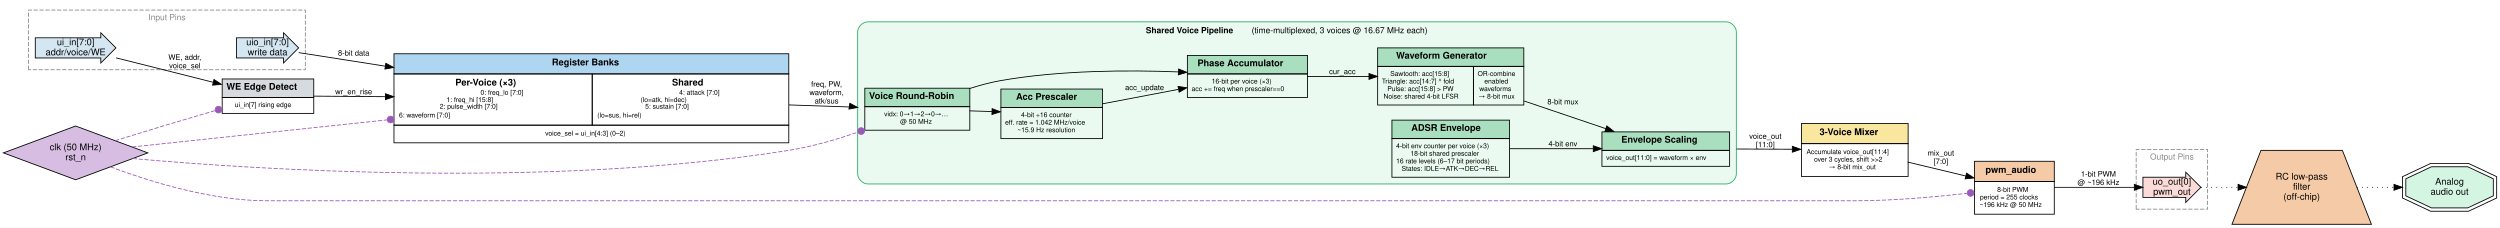
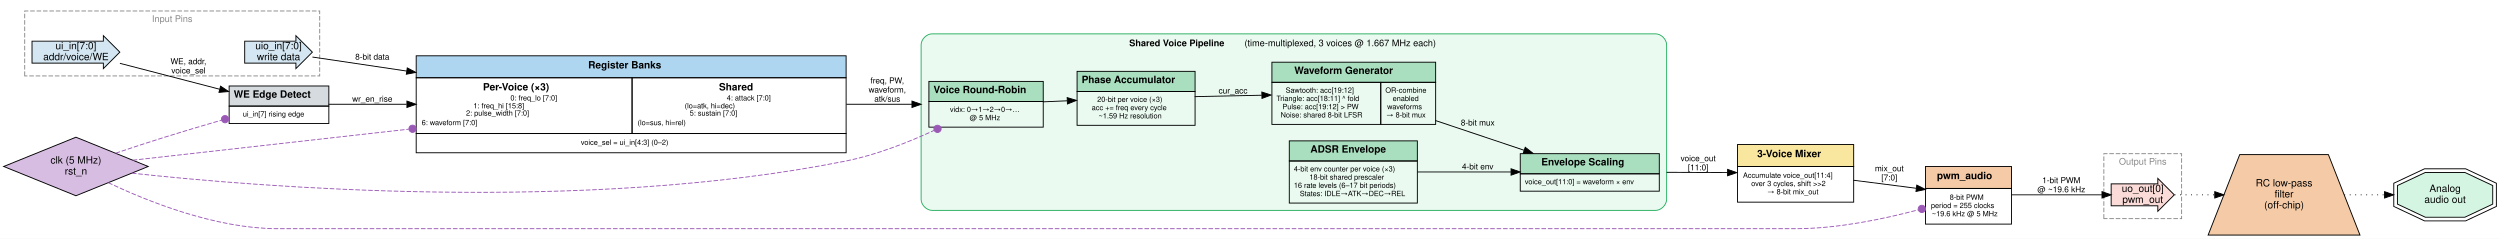
- <svg xmlns="http://www.w3.org/2000/svg" width="2976pt" height="271pt" viewBox="0.00 0.00 2976.09 271.00">
-   <g id="graph0" class="graph" transform="scale(1 1) rotate(0) translate(4 267)">
-     <polygon fill="white" stroke="transparent" points="-4,4 -4,-267 2972.09,-267 2972.09,4 -4,4" />
+ <svg xmlns="http://www.w3.org/2000/svg" width="2733pt" height="261pt" viewBox="0.00 0.00 2733.09 261.00">
+   <g id="graph0" class="graph" transform="scale(1 1) rotate(0) translate(4 257)">
+     <polygon fill="white" stroke="transparent" points="-4,4 -4,-257 2729.09,-257 2729.09,4 -4,4" />
    <g id="clust1" class="cluster">
-       <polygon fill="white" stroke="#888888" stroke-dasharray="5,2" points="30,-184 30,-255 359.5,-255 359.5,-184 30,-184" />
-       <text text-anchor="middle" x="194.75" y="-243" font-family="Helvetica,sans-Serif" font-size="10.00" fill="#888888">Input Pins</text>
+       <polygon fill="white" stroke="#888888" stroke-dasharray="5,2" points="23,-174 23,-245 345.5,-245 345.5,-174 23,-174" />
+       <text text-anchor="middle" x="184.25" y="-233" font-family="Helvetica,sans-Serif" font-size="10.00" fill="#888888">Input Pins</text>
    </g>
    <g id="clust2" class="cluster">
-       <path fill="#eafaf1" stroke="#27ae60" d="M1029,-48C1029,-48 2051,-48 2051,-48 2057,-48 2063,-54 2063,-60 2063,-60 2063,-229 2063,-229 2063,-235 2057,-241 2051,-241 2051,-241 1029,-241 1029,-241 1023,-241 1017,-235 1017,-229 1017,-229 1017,-60 1017,-60 1017,-54 1023,-48 1029,-48" />
-       <text text-anchor="start" x="1360" y="-227.5" font-family="Helvetica,sans-Serif" font-weight="bold" font-size="10.00">Shared Voice Pipeline</text>
-       <text text-anchor="start" x="1486" y="-227.5" font-family="Helvetica,sans-Serif" font-size="10.00"> (time-multiplexed, 3 voices @ 16.67 MHz each)</text>
+       <path fill="#eafaf1" stroke="#27ae60" d="M1015,-27C1015,-27 1806,-27 1806,-27 1812,-27 1818,-33 1818,-39 1818,-39 1818,-208 1818,-208 1818,-214 1812,-220 1806,-220 1806,-220 1015,-220 1015,-220 1009,-220 1003,-214 1003,-208 1003,-208 1003,-39 1003,-39 1003,-33 1009,-27 1015,-27" />
+       <text text-anchor="start" x="1230.5" y="-206.5" font-family="Helvetica,sans-Serif" font-weight="bold" font-size="10.00">Shared Voice Pipeline</text>
+       <text text-anchor="start" x="1356.5" y="-206.5" font-family="Helvetica,sans-Serif" font-size="10.00"> (time-multiplexed, 3 voices @ 1.667 MHz each)</text>
    </g>
    <g id="clust3" class="cluster">
-       <polygon fill="white" stroke="#888888" stroke-dasharray="5,2" points="2539,-18 2539,-89 2624,-89 2624,-18 2539,-18" />
-       <text text-anchor="middle" x="2581.5" y="-77" font-family="Helvetica,sans-Serif" font-size="10.00" fill="#888888">Output Pins</text>
+       <polygon fill="white" stroke="#888888" stroke-dasharray="5,2" points="2296,-18 2296,-89 2381,-89 2381,-18 2296,-18" />
+       <text text-anchor="middle" x="2338.5" y="-77" font-family="Helvetica,sans-Serif" font-size="10.00" fill="#888888">Output Pins</text>
    </g>
    <g id="node1" class="node">
-       <polygon fill="#d4e6f1" stroke="black" points="116,-222 38,-222 38,-198 116,-198 116,-192 134,-210 116,-228 116,-222" />
-       <text text-anchor="middle" x="86" y="-213.2" font-family="Helvetica,sans-Serif" font-size="11.00">ui_in[7:0]</text>
-       <text text-anchor="middle" x="86" y="-201.2" font-family="Helvetica,sans-Serif" font-size="11.00">addr/voice/WE</text>
+       <polygon fill="#d4e6f1" stroke="black" points="109,-212 31,-212 31,-188 109,-188 109,-182 127,-200 109,-218 109,-212" />
+       <text text-anchor="middle" x="79" y="-203.2" font-family="Helvetica,sans-Serif" font-size="11.00">ui_in[7:0]</text>
+       <text text-anchor="middle" x="79" y="-191.2" font-family="Helvetica,sans-Serif" font-size="11.00">addr/voice/WE</text>
    </g>
    <g id="node3" class="node">
-       <polygon fill="#d6dbdf" stroke="transparent" points="260.5,-151 260.5,-173 369.5,-173 369.5,-151 260.5,-151" />
-       <polygon fill="none" stroke="black" points="260.5,-151 260.5,-173 369.5,-173 369.5,-151 260.5,-151" />
-       <text text-anchor="start" x="265.5" y="-160.2" font-family="Helvetica,sans-Serif" font-weight="bold" font-size="11.00">WE Edge Detect</text>
-       <polygon fill="none" stroke="black" points="260.5,-132 260.5,-151 369.5,-151 369.5,-132 260.5,-132" />
-       <text text-anchor="start" x="275.5" y="-139.6" font-family="Helvetica,sans-Serif" font-size="8.00">ui_in[7] rising edge</text>
+       <polygon fill="#d6dbdf" stroke="transparent" points="246.5,-141 246.5,-163 355.5,-163 355.5,-141 246.5,-141" />
+       <polygon fill="none" stroke="black" points="246.5,-141 246.5,-163 355.5,-163 355.5,-141 246.5,-141" />
+       <text text-anchor="start" x="251.5" y="-150.2" font-family="Helvetica,sans-Serif" font-weight="bold" font-size="11.00">WE Edge Detect</text>
+       <polygon fill="none" stroke="black" points="246.5,-122 246.5,-141 355.5,-141 355.5,-122 246.5,-122" />
+       <text text-anchor="start" x="261.5" y="-129.6" font-family="Helvetica,sans-Serif" font-size="8.00">ui_in[7] rising edge</text>
    </g>
    <g id="edge1" class="edge">
-       <path fill="none" stroke="black" d="M134.21,-198.12C167.63,-189.71 212.84,-178.33 249.5,-169.11" />
-       <polygon fill="black" stroke="black" points="250.75,-172.4 259.6,-166.56 249.05,-165.61 250.75,-172.4" />
-       <text text-anchor="middle" x="216" y="-195.8" font-family="Helvetica,sans-Serif" font-size="9.00">  WE, addr,</text>
-       <text text-anchor="middle" x="216" y="-185.8" font-family="Helvetica,sans-Serif" font-size="9.00">  voice_sel</text>
+       <path fill="none" stroke="black" d="M127.09,-187.77C158.85,-179.52 201.13,-168.54 235.88,-159.52" />
+       <polygon fill="black" stroke="black" points="237.13,-162.81 245.93,-156.91 235.37,-156.04 237.13,-162.81" />
+       <text text-anchor="middle" x="202" y="-186.8" font-family="Helvetica,sans-Serif" font-size="9.00">  WE, addr,</text>
+       <text text-anchor="middle" x="202" y="-176.8" font-family="Helvetica,sans-Serif" font-size="9.00">  voice_sel</text>
    </g>
    <g id="node2" class="node">
-       <polygon fill="#d4e6f1" stroke="black" points="333.5,-222 277.5,-222 277.5,-198 333.5,-198 333.5,-192 351.5,-210 333.5,-228 333.5,-222" />
-       <text text-anchor="middle" x="314.5" y="-213.2" font-family="Helvetica,sans-Serif" font-size="11.00">uio_in[7:0]</text>
-       <text text-anchor="middle" x="314.5" y="-201.2" font-family="Helvetica,sans-Serif" font-size="11.00">write data</text>
+       <polygon fill="#d4e6f1" stroke="black" points="319.5,-212 263.5,-212 263.5,-188 319.5,-188 319.5,-182 337.5,-200 319.5,-218 319.5,-212" />
+       <text text-anchor="middle" x="300.5" y="-203.2" font-family="Helvetica,sans-Serif" font-size="11.00">uio_in[7:0]</text>
+       <text text-anchor="middle" x="300.5" y="-191.2" font-family="Helvetica,sans-Serif" font-size="11.00">write data</text>
    </g>
    <g id="node4" class="node">
-       <polygon fill="#aed6f1" stroke="transparent" points="465,-179 465,-203 935,-203 935,-179 465,-179" />
-       <polygon fill="none" stroke="black" points="465,-179 465,-203 935,-203 935,-179 465,-179" />
-       <text text-anchor="start" x="653" y="-189.2" font-family="Helvetica,sans-Serif" font-weight="bold" font-size="11.00">Register Banks</text>
-       <polygon fill="none" stroke="black" points="465,-118 465,-179 701,-179 701,-118 465,-118" />
-       <text text-anchor="start" x="538" y="-165.2" font-family="Helvetica,sans-Serif" font-weight="bold" font-size="11.00">Per-Voice (×3)</text>
-       <text text-anchor="start" x="492" y="-154.2" font-family="Helvetica,sans-Serif" font-size="11.00">                    </text>
-       <text text-anchor="start" x="568" y="-154.2" font-family="Helvetica,sans-Serif" font-size="8.00">                    0: freq_lo [7:0]</text>
-       <text text-anchor="start" x="527.5" y="-145.6" font-family="Helvetica,sans-Serif" font-size="8.00">                    1: freq_hi [15:8]</text>
-       <text text-anchor="start" x="519.5" y="-137.6" font-family="Helvetica,sans-Serif" font-size="8.00">                    2: pulse_width [7:0]</text>
-       <text text-anchor="start" x="471" y="-127.2" font-family="Helvetica,sans-Serif" font-size="8.00">                    6: waveform [7:0]                    </text>
-       <text text-anchor="start" x="634" y="-127.2" font-family="Helvetica,sans-Serif" font-size="11.00">                </text>
-       <polygon fill="none" stroke="black" points="701,-118 701,-179 935,-179 935,-118 701,-118" />
-       <text text-anchor="start" x="796" y="-165.2" font-family="Helvetica,sans-Serif" font-weight="bold" font-size="11.00">Shared</text>
-       <text text-anchor="start" x="728.5" y="-154.2" font-family="Helvetica,sans-Serif" font-size="11.00">                    </text>
-       <text text-anchor="start" x="804.5" y="-154.2" font-family="Helvetica,sans-Serif" font-size="8.00">                    4: attack [7:0]</text>
-       <text text-anchor="start" x="758.5" y="-145.6" font-family="Helvetica,sans-Serif" font-size="8.00">                       (lo=atk, hi=dec)</text>
-       <text text-anchor="start" x="764" y="-137.6" font-family="Helvetica,sans-Serif" font-size="8.00">                    5: sustain [7:0]</text>
-       <text text-anchor="start" x="707" y="-127.2" font-family="Helvetica,sans-Serif" font-size="8.00">                       (lo=sus, hi=rel)                    </text>
-       <text text-anchor="start" x="868" y="-127.2" font-family="Helvetica,sans-Serif" font-size="11.00">                </text>
-       <polygon fill="none" stroke="black" points="465,-97 465,-118 935,-118 935,-97 465,-97" />
-       <text text-anchor="start" x="645" y="-105.6" font-family="Helvetica,sans-Serif" font-size="8.00">voice_sel = ui_in[4:3] (0–2)</text>
+       <polygon fill="#aed6f1" stroke="transparent" points="451,-172 451,-196 921,-196 921,-172 451,-172" />
+       <polygon fill="none" stroke="black" points="451,-172 451,-196 921,-196 921,-172 451,-172" />
+       <text text-anchor="start" x="639" y="-182.2" font-family="Helvetica,sans-Serif" font-weight="bold" font-size="11.00">Register Banks</text>
+       <polygon fill="none" stroke="black" points="451,-111 451,-172 687,-172 687,-111 451,-111" />
+       <text text-anchor="start" x="524" y="-158.2" font-family="Helvetica,sans-Serif" font-weight="bold" font-size="11.00">Per-Voice (×3)</text>
+       <text text-anchor="start" x="478" y="-147.2" font-family="Helvetica,sans-Serif" font-size="11.00">                    </text>
+       <text text-anchor="start" x="554" y="-147.2" font-family="Helvetica,sans-Serif" font-size="8.00">                    0: freq_lo [7:0]</text>
+       <text text-anchor="start" x="513.5" y="-138.6" font-family="Helvetica,sans-Serif" font-size="8.00">                    1: freq_hi [15:8]</text>
+       <text text-anchor="start" x="505.5" y="-130.6" font-family="Helvetica,sans-Serif" font-size="8.00">                    2: pulse_width [7:0]</text>
+       <text text-anchor="start" x="457" y="-120.2" font-family="Helvetica,sans-Serif" font-size="8.00">                    6: waveform [7:0]                    </text>
+       <text text-anchor="start" x="620" y="-120.2" font-family="Helvetica,sans-Serif" font-size="11.00">                </text>
+       <polygon fill="none" stroke="black" points="687,-111 687,-172 921,-172 921,-111 687,-111" />
+       <text text-anchor="start" x="782" y="-158.2" font-family="Helvetica,sans-Serif" font-weight="bold" font-size="11.00">Shared</text>
+       <text text-anchor="start" x="714.5" y="-147.2" font-family="Helvetica,sans-Serif" font-size="11.00">                    </text>
+       <text text-anchor="start" x="790.5" y="-147.2" font-family="Helvetica,sans-Serif" font-size="8.00">                    4: attack [7:0]</text>
+       <text text-anchor="start" x="744.5" y="-138.6" font-family="Helvetica,sans-Serif" font-size="8.00">                       (lo=atk, hi=dec)</text>
+       <text text-anchor="start" x="750" y="-130.6" font-family="Helvetica,sans-Serif" font-size="8.00">                    5: sustain [7:0]</text>
+       <text text-anchor="start" x="693" y="-120.2" font-family="Helvetica,sans-Serif" font-size="8.00">                       (lo=sus, hi=rel)                    </text>
+       <text text-anchor="start" x="854" y="-120.2" font-family="Helvetica,sans-Serif" font-size="11.00">                </text>
+       <polygon fill="none" stroke="black" points="451,-90 451,-111 921,-111 921,-90 451,-90" />
+       <text text-anchor="start" x="631" y="-98.6" font-family="Helvetica,sans-Serif" font-size="8.00">voice_sel = ui_in[4:3] (0–2)</text>
    </g>
    <g id="edge2" class="edge">
-       <path fill="none" stroke="black" d="M351.58,-204.36C377.24,-200.34 414.22,-194.55 454.57,-188.24" />
-       <polygon fill="black" stroke="black" points="455.28,-191.67 464.62,-186.67 454.2,-184.76 455.28,-191.67" />
-       <text text-anchor="middle" x="417" y="-200.8" font-family="Helvetica,sans-Serif" font-size="9.00">  8-bit data  </text>
+       <path fill="none" stroke="black" d="M337.58,-194.64C363.24,-190.82 400.22,-185.33 440.57,-179.33" />
+       <polygon fill="black" stroke="black" points="441.24,-182.77 450.62,-177.84 440.21,-175.84 441.24,-182.77" />
+       <text text-anchor="middle" x="403" y="-191.8" font-family="Helvetica,sans-Serif" font-size="9.00">  8-bit data  </text>
    </g>
    <g id="edge3" class="edge">
-       <path fill="none" stroke="black" d="M369.23,-152.58C392.94,-152.39 422.65,-152.16 454.46,-151.91" />
-       <polygon fill="black" stroke="black" points="454.89,-155.41 464.86,-151.83 454.83,-148.41 454.89,-155.41" />
-       <text text-anchor="middle" x="417" y="-154.8" font-family="Helvetica,sans-Serif" font-size="9.00">  wr_en_rise  </text>
+       <path fill="none" stroke="black" d="M355.23,-143C378.94,-143 408.65,-143 440.46,-143" />
+       <polygon fill="black" stroke="black" points="440.86,-146.5 450.86,-143 440.86,-139.5 440.86,-146.5" />
+       <text text-anchor="middle" x="403" y="-145.8" font-family="Helvetica,sans-Serif" font-size="9.00">  wr_en_rise  </text>
    </g>
    <g id="node5" class="node">
-       <polygon fill="#a9dfbf" stroke="transparent" points="1025.5,-140 1025.5,-162 1150.5,-162 1150.5,-140 1025.5,-140" />
-       <polygon fill="none" stroke="black" points="1025.5,-140 1025.5,-162 1150.5,-162 1150.5,-140 1025.5,-140" />
-       <text text-anchor="start" x="1030.5" y="-149.2" font-family="Helvetica,sans-Serif" font-weight="bold" font-size="11.00">Voice Round-Robin</text>
-       <polygon fill="none" stroke="black" points="1025.5,-112 1025.5,-140 1150.5,-140 1150.5,-112 1025.5,-112" />
-       <text text-anchor="start" x="1048.5" y="-128.6" font-family="Helvetica,sans-Serif" font-size="8.00">vidx: 0→1→2→0→…</text>
-       <text text-anchor="start" x="1067.5" y="-119.6" font-family="Helvetica,sans-Serif" font-size="8.00">@ 50 MHz</text>
+       <polygon fill="#a9dfbf" stroke="transparent" points="1011.5,-146 1011.5,-168 1136.5,-168 1136.5,-146 1011.5,-146" />
+       <polygon fill="none" stroke="black" points="1011.5,-146 1011.5,-168 1136.5,-168 1136.5,-146 1011.5,-146" />
+       <text text-anchor="start" x="1016.5" y="-155.2" font-family="Helvetica,sans-Serif" font-weight="bold" font-size="11.00">Voice Round-Robin</text>
+       <polygon fill="none" stroke="black" points="1011.5,-118 1011.5,-146 1136.5,-146 1136.5,-118 1011.5,-118" />
+       <text text-anchor="start" x="1034.5" y="-134.6" font-family="Helvetica,sans-Serif" font-size="8.00">vidx: 0→1→2→0→…</text>
+       <text text-anchor="start" x="1056" y="-125.6" font-family="Helvetica,sans-Serif" font-size="8.00">@ 5 MHz</text>
    </g>
    <g id="edge4" class="edge">
-       <path fill="none" stroke="black" d="M935.25,-142.1C963.95,-141.13 991.37,-140.21 1014.78,-139.42" />
-       <polygon fill="black" stroke="black" points="1007.65,-144.06 1017,-139.08 1006.58,-137.14 1007.65,-144.06" />
-       <text text-anchor="middle" x="980" y="-163.8" font-family="Helvetica,sans-Serif" font-size="9.00">  freq, PW,</text>
-       <text text-anchor="middle" x="980" y="-153.8" font-family="Helvetica,sans-Serif" font-size="9.00">  waveform,</text>
-       <text text-anchor="middle" x="980" y="-143.8" font-family="Helvetica,sans-Serif" font-size="9.00">  atk/sus  </text>
+       <path fill="none" stroke="black" d="M921.25,-143C949.95,-143 977.37,-143 1000.78,-143" />
+       <polygon fill="black" stroke="black" points="993,-146.5 1003,-143 993,-139.5 993,-146.5" />
+       <text text-anchor="middle" x="966" y="-165.8" font-family="Helvetica,sans-Serif" font-size="9.00">  freq, PW,</text>
+       <text text-anchor="middle" x="966" y="-155.8" font-family="Helvetica,sans-Serif" font-size="9.00">  waveform,</text>
+       <text text-anchor="middle" x="966" y="-145.8" font-family="Helvetica,sans-Serif" font-size="9.00">  atk/sus  </text>
    </g>
    <g id="node6" class="node">
-       <polygon fill="#a9dfbf" stroke="transparent" points="1187.5,-139 1187.5,-161 1308.5,-161 1308.5,-139 1187.5,-139" />
-       <polygon fill="none" stroke="black" points="1187.5,-139 1187.5,-161 1308.5,-161 1308.5,-139 1187.5,-139" />
-       <text text-anchor="start" x="1205.5" y="-148.2" font-family="Helvetica,sans-Serif" font-weight="bold" font-size="11.00">Acc Prescaler</text>
-       <polygon fill="none" stroke="black" points="1187.5,-102 1187.5,-139 1308.5,-139 1308.5,-102 1187.5,-102" />
-       <text text-anchor="start" x="1211.5" y="-127.6" font-family="Helvetica,sans-Serif" font-size="8.00">4-bit ÷16 counter</text>
-       <text text-anchor="start" x="1192.5" y="-118.6" font-family="Helvetica,sans-Serif" font-size="8.00">eff. rate = 1.042 MHz/voice</text>
-       <text text-anchor="start" x="1207" y="-109.6" font-family="Helvetica,sans-Serif" font-size="8.00">~15.9 Hz resolution</text>
+       <polygon fill="#a9dfbf" stroke="transparent" points="1173.5,-157 1173.5,-179 1302.5,-179 1302.5,-157 1173.5,-157" />
+       <polygon fill="none" stroke="black" points="1173.5,-157 1173.5,-179 1302.5,-179 1302.5,-157 1173.5,-157" />
+       <text text-anchor="start" x="1178.5" y="-166.2" font-family="Helvetica,sans-Serif" font-weight="bold" font-size="11.00">Phase Accumulator</text>
+       <polygon fill="none" stroke="black" points="1173.5,-120 1173.5,-157 1302.5,-157 1302.5,-120 1173.5,-120" />
+       <text text-anchor="start" x="1195.5" y="-145.6" font-family="Helvetica,sans-Serif" font-size="8.00">20-bit per voice (×3)</text>
+       <text text-anchor="start" x="1189.5" y="-136.6" font-family="Helvetica,sans-Serif" font-size="8.00">acc += freq every cycle</text>
+       <text text-anchor="start" x="1197" y="-127.6" font-family="Helvetica,sans-Serif" font-size="8.00">~1.59 Hz resolution</text>
    </g>
    <g id="edge5" class="edge">
-       <path fill="none" stroke="black" d="M1150.04,-135.05C1158.85,-134.77 1167.97,-134.49 1176.93,-134.2" />
-       <polygon fill="black" stroke="black" points="1177.06,-137.7 1186.94,-133.88 1176.84,-130.7 1177.06,-137.7" />
+       <path fill="none" stroke="black" d="M1136.21,-145.67C1144.82,-146.04 1153.74,-146.42 1162.55,-146.8" />
+       <polygon fill="black" stroke="black" points="1162.67,-150.31 1172.81,-147.25 1162.97,-143.32 1162.67,-150.31" />
    </g>
    <g id="node7" class="node">
-       <polygon fill="#a9dfbf" stroke="transparent" points="1409.5,-179 1409.5,-201 1552.5,-201 1552.5,-179 1409.5,-179" />
-       <polygon fill="none" stroke="black" points="1409.5,-179 1409.5,-201 1552.5,-201 1552.5,-179 1409.5,-179" />
-       <text text-anchor="start" x="1421.5" y="-188.2" font-family="Helvetica,sans-Serif" font-weight="bold" font-size="11.00">Phase Accumulator</text>
-       <polygon fill="none" stroke="black" points="1409.5,-151 1409.5,-179 1552.5,-179 1552.5,-151 1409.5,-151" />
-       <text text-anchor="start" x="1438.5" y="-167.6" font-family="Helvetica,sans-Serif" font-size="8.00">16-bit per voice (×3)</text>
-       <text text-anchor="start" x="1414.5" y="-158.6" font-family="Helvetica,sans-Serif" font-size="8.00">acc += freq when prescaler==0</text>
+       <polygon fill="#a9dfbf" stroke="transparent" points="1386.5,-167 1386.5,-189 1565.5,-189 1565.5,-167 1386.5,-167" />
+       <polygon fill="none" stroke="black" points="1386.5,-167 1386.5,-189 1565.5,-189 1565.5,-167 1386.5,-167" />
+       <text text-anchor="start" x="1411" y="-176.2" font-family="Helvetica,sans-Serif" font-weight="bold" font-size="11.00">Waveform Generator</text>
+       <polygon fill="none" stroke="black" points="1386.5,-121 1386.5,-167 1505.5,-167 1505.5,-121 1386.5,-121" />
+       <text text-anchor="start" x="1401.5" y="-155.6" font-family="Helvetica,sans-Serif" font-size="8.00">Sawtooth: acc[19:12]</text>
+       <text text-anchor="start" x="1391.5" y="-146.6" font-family="Helvetica,sans-Serif" font-size="8.00">Triangle: acc[18:11] ^ fold</text>
+       <text text-anchor="start" x="1398" y="-137.6" font-family="Helvetica,sans-Serif" font-size="8.00">Pulse: acc[19:12] &gt; PW</text>
+       <text text-anchor="start" x="1396" y="-128.6" font-family="Helvetica,sans-Serif" font-size="8.00">Noise: shared 8-bit LFSR</text>
+       <polygon fill="none" stroke="black" points="1505.5,-121 1505.5,-167 1565.5,-167 1565.5,-121 1505.5,-121" />
+       <text text-anchor="start" x="1510.5" y="-155.6" font-family="Helvetica,sans-Serif" font-size="8.00">OR-combine</text>
+       <text text-anchor="start" x="1518.5" y="-146.6" font-family="Helvetica,sans-Serif" font-size="8.00">enabled</text>
+       <text text-anchor="start" x="1512.5" y="-137.6" font-family="Helvetica,sans-Serif" font-size="8.00">waveforms</text>
+       <text text-anchor="start" x="1511.5" y="-128.6" font-family="Helvetica,sans-Serif" font-size="8.00">→ 8-bit mux</text>
    </g>
    <g id="edge6" class="edge">
-       <path fill="none" stroke="black" d="M1150.24,-161.62C1162.26,-165.46 1174.89,-168.86 1187,-171 1257.8,-183.5 1339.74,-183.7 1398.85,-181.39" />
-       <polygon fill="black" stroke="black" points="1399.03,-184.88 1408.87,-180.96 1398.73,-177.89 1399.03,-184.88" />
+       <path fill="none" stroke="black" d="M1302.05,-151.35C1324.61,-151.82 1350.57,-152.37 1375.39,-152.9" />
+       <polygon fill="black" stroke="black" points="1375.49,-156.4 1385.56,-153.12 1375.64,-149.4 1375.49,-156.4" />
+       <text text-anchor="middle" x="1344" y="-154.8" font-family="Helvetica,sans-Serif" font-size="9.00">  cur_acc  </text>
+     </g>
+     <g id="node9" class="node">
+       <polygon fill="#a9dfbf" stroke="transparent" points="1658,-67 1658,-89 1810,-89 1810,-67 1658,-67" />
+       <polygon fill="none" stroke="black" points="1658,-67 1658,-89 1810,-89 1810,-67 1658,-67" />
+       <text text-anchor="start" x="1681" y="-76.2" font-family="Helvetica,sans-Serif" font-weight="bold" font-size="11.00">Envelope Scaling</text>
+       <polygon fill="none" stroke="black" points="1658,-48 1658,-67 1810,-67 1810,-48 1658,-48" />
+       <text text-anchor="start" x="1663" y="-55.6" font-family="Helvetica,sans-Serif" font-size="8.00">voice_out[11:0] = waveform × env</text>
    </g>
    <g id="edge7" class="edge">
-       <path fill="none" stroke="black" d="M1308.29,-143.39C1335.91,-148.65 1369.13,-154.98 1398.92,-160.65" />
-       <polygon fill="black" stroke="black" points="1398.4,-164.12 1408.88,-162.55 1399.71,-157.24 1398.4,-164.12" />
-       <text text-anchor="middle" x="1358.5" y="-159.8" font-family="Helvetica,sans-Serif" font-size="9.00">  acc_update  </text>
+       <path fill="none" stroke="black" d="M1565.13,-125.28C1596.88,-114.64 1632.23,-102.79 1662.26,-92.72" />
+       <polygon fill="black" stroke="black" points="1663.45,-96.01 1671.82,-89.51 1661.22,-89.37 1663.45,-96.01" />
+       <text text-anchor="middle" x="1611.5" y="-119.8" font-family="Helvetica,sans-Serif" font-size="9.00">  8-bit mux  </text>
    </g>
    <g id="node8" class="node">
-       <polygon fill="#a9dfbf" stroke="transparent" points="1636,-188 1636,-210 1810,-210 1810,-188 1636,-188" />
-       <polygon fill="none" stroke="black" points="1636,-188 1636,-210 1810,-210 1810,-188 1636,-188" />
-       <text text-anchor="start" x="1658" y="-197.2" font-family="Helvetica,sans-Serif" font-weight="bold" font-size="11.00">Waveform Generator</text>
-       <polygon fill="none" stroke="black" points="1636,-142 1636,-188 1750,-188 1750,-142 1636,-142" />
-       <text text-anchor="start" x="1651" y="-176.6" font-family="Helvetica,sans-Serif" font-size="8.00">Sawtooth: acc[15:8]</text>
-       <text text-anchor="start" x="1641" y="-167.6" font-family="Helvetica,sans-Serif" font-size="8.00">Triangle: acc[14:7] ^ fold</text>
-       <text text-anchor="start" x="1647.5" y="-158.6" font-family="Helvetica,sans-Serif" font-size="8.00">Pulse: acc[15:8] &gt; PW</text>
-       <text text-anchor="start" x="1643" y="-149.6" font-family="Helvetica,sans-Serif" font-size="8.00">Noise: shared 4-bit LFSR</text>
-       <polygon fill="none" stroke="black" points="1750,-142 1750,-188 1810,-188 1810,-142 1750,-142" />
-       <text text-anchor="start" x="1755" y="-176.6" font-family="Helvetica,sans-Serif" font-size="8.00">OR-combine</text>
-       <text text-anchor="start" x="1763" y="-167.6" font-family="Helvetica,sans-Serif" font-size="8.00">enabled</text>
-       <text text-anchor="start" x="1757" y="-158.6" font-family="Helvetica,sans-Serif" font-size="8.00">waveforms</text>
-       <text text-anchor="start" x="1756" y="-149.6" font-family="Helvetica,sans-Serif" font-size="8.00">→ 8-bit mux</text>
+       <polygon fill="#a9dfbf" stroke="transparent" points="1405.5,-81 1405.5,-103 1545.5,-103 1545.5,-81 1405.5,-81" />
+       <polygon fill="none" stroke="black" points="1405.5,-81 1405.5,-103 1545.5,-103 1545.5,-81 1405.5,-81" />
+       <text text-anchor="start" x="1428.5" y="-90.2" font-family="Helvetica,sans-Serif" font-weight="bold" font-size="11.00">ADSR Envelope</text>
+       <polygon fill="none" stroke="black" points="1405.5,-35 1405.5,-81 1545.5,-81 1545.5,-35 1405.5,-35" />
+       <text text-anchor="start" x="1410.5" y="-69.6" font-family="Helvetica,sans-Serif" font-size="8.00">4-bit env counter per voice (×3)</text>
+       <text text-anchor="start" x="1427.5" y="-60.6" font-family="Helvetica,sans-Serif" font-size="8.00">18-bit shared prescaler</text>
+       <text text-anchor="start" x="1410.5" y="-51.6" font-family="Helvetica,sans-Serif" font-size="8.00">16 rate levels (6–17 bit periods)</text>
+       <text text-anchor="start" x="1417" y="-42.6" font-family="Helvetica,sans-Serif" font-size="8.00">States: IDLE→ATK→DEC→REL</text>
    </g>
    <g id="edge8" class="edge">
-       <path fill="none" stroke="black" d="M1552.03,-176C1575.06,-176 1601.03,-176 1625.62,-176" />
-       <polygon fill="black" stroke="black" points="1625.69,-179.5 1635.69,-176 1625.69,-172.5 1625.69,-179.5" />
-       <text text-anchor="middle" x="1594" y="-178.8" font-family="Helvetica,sans-Serif" font-size="9.00">  cur_acc  </text>
+       <path fill="none" stroke="black" d="M1545.57,-69C1577.04,-69 1614.59,-69 1647.79,-69" />
+       <polygon fill="black" stroke="black" points="1647.95,-72.5 1657.95,-69 1647.95,-65.5 1647.95,-72.5" />
+       <text text-anchor="middle" x="1611.5" y="-71.8" font-family="Helvetica,sans-Serif" font-size="9.00">  4-bit env  </text>
    </g>
    <g id="node10" class="node">
-       <polygon fill="#a9dfbf" stroke="transparent" points="1903,-88 1903,-110 2055,-110 2055,-88 1903,-88" />
-       <polygon fill="none" stroke="black" points="1903,-88 1903,-110 2055,-110 2055,-88 1903,-88" />
-       <text text-anchor="start" x="1926" y="-97.2" font-family="Helvetica,sans-Serif" font-weight="bold" font-size="11.00">Envelope Scaling</text>
-       <polygon fill="none" stroke="black" points="1903,-69 1903,-88 2055,-88 2055,-69 1903,-69" />
-       <text text-anchor="start" x="1908" y="-76.6" font-family="Helvetica,sans-Serif" font-size="8.00">voice_out[11:0] = waveform × env</text>
+       <polygon fill="#f9e79f" stroke="transparent" points="1895.5,-75 1895.5,-99 2022.5,-99 2022.5,-75 1895.5,-75" />
+       <polygon fill="none" stroke="black" points="1895.5,-75 1895.5,-99 2022.5,-99 2022.5,-75 1895.5,-75" />
+       <text text-anchor="start" x="1917" y="-85.2" font-family="Helvetica,sans-Serif" font-weight="bold" font-size="11.00">3-Voice Mixer</text>
+       <polygon fill="none" stroke="black" points="1895.5,-36 1895.5,-75 2022.5,-75 2022.5,-36 1895.5,-36" />
+       <text text-anchor="start" x="1901.5" y="-62.6" font-family="Helvetica,sans-Serif" font-size="8.00">Accumulate voice_out[11:4]</text>
+       <text text-anchor="start" x="1910.5" y="-53.6" font-family="Helvetica,sans-Serif" font-size="8.00">over 3 cycles, shift &gt;&gt;2</text>
+       <text text-anchor="start" x="1928" y="-44.6" font-family="Helvetica,sans-Serif" font-size="8.00">→ 8-bit mix_out</text>
    </g>
    <g id="edge9" class="edge">
-       <path fill="none" stroke="black" d="M1810.35,-146.76C1842.01,-136.04 1877.45,-124.05 1907.55,-113.85" />
-       <polygon fill="black" stroke="black" points="1908.78,-117.13 1917.13,-110.61 1906.53,-110.5 1908.78,-117.13" />
-       <text text-anchor="middle" x="1856.5" y="-142.8" font-family="Helvetica,sans-Serif" font-size="9.00">  8-bit mux  </text>
-     </g>
-     <g id="node9" class="node">
-       <polygon fill="#a9dfbf" stroke="transparent" points="1653,-102 1653,-124 1793,-124 1793,-102 1653,-102" />
-       <polygon fill="none" stroke="black" points="1653,-102 1653,-124 1793,-124 1793,-102 1653,-102" />
-       <text text-anchor="start" x="1676" y="-111.2" font-family="Helvetica,sans-Serif" font-weight="bold" font-size="11.00">ADSR Envelope</text>
-       <polygon fill="none" stroke="black" points="1653,-56 1653,-102 1793,-102 1793,-56 1653,-56" />
-       <text text-anchor="start" x="1658" y="-90.6" font-family="Helvetica,sans-Serif" font-size="8.00">4-bit env counter per voice (×3)</text>
-       <text text-anchor="start" x="1675" y="-81.6" font-family="Helvetica,sans-Serif" font-size="8.00">18-bit shared prescaler</text>
-       <text text-anchor="start" x="1658" y="-72.6" font-family="Helvetica,sans-Serif" font-size="8.00">16 rate levels (6–17 bit periods)</text>
-       <text text-anchor="start" x="1664.5" y="-63.6" font-family="Helvetica,sans-Serif" font-size="8.00">States: IDLE→ATK→DEC→REL</text>
+       <path fill="none" stroke="black" d="M1818,-68.63C1839.87,-68.53 1863.3,-68.42 1884.6,-68.33" />
+       <polygon fill="black" stroke="black" points="1884.68,-71.83 1894.67,-68.28 1884.65,-64.83 1884.68,-71.83" />
+       <text text-anchor="middle" x="1852.5" y="-80.8" font-family="Helvetica,sans-Serif" font-size="9.00">  voice_out</text>
+       <text text-anchor="middle" x="1852.5" y="-70.8" font-family="Helvetica,sans-Serif" font-size="9.00">  [11:0]  </text>
+     </g>
+     <g id="node11" class="node">
+       <polygon fill="#f5cba7" stroke="transparent" points="2101,-51 2101,-75 2195,-75 2195,-51 2101,-51" />
+       <polygon fill="none" stroke="black" points="2101,-51 2101,-75 2195,-75 2195,-51 2101,-51" />
+       <text text-anchor="start" x="2113.5" y="-61.2" font-family="Helvetica,sans-Serif" font-weight="bold" font-size="11.00">pwm_audio</text>
+       <polygon fill="none" stroke="black" points="2101,-12 2101,-51 2195,-51 2195,-12 2101,-12" />
+       <text text-anchor="start" x="2127.5" y="-38.6" font-family="Helvetica,sans-Serif" font-size="8.00">8-bit PWM</text>
+       <text text-anchor="start" x="2107" y="-29.6" font-family="Helvetica,sans-Serif" font-size="8.00">period = 255 clocks</text>
+       <text text-anchor="start" x="2108" y="-20.6" font-family="Helvetica,sans-Serif" font-size="8.00">~19.6 kHz @ 5 MHz</text>
    </g>
    <g id="edge10" class="edge">
-       <path fill="none" stroke="black" d="M1793.07,-90C1823.69,-90 1860.03,-90 1892.36,-90" />
-       <polygon fill="black" stroke="black" points="1892.7,-93.5 1902.7,-90 1892.7,-86.5 1892.7,-93.5" />
-       <text text-anchor="middle" x="1856.5" y="-92.8" font-family="Helvetica,sans-Serif" font-size="9.00">  4-bit env  </text>
-     </g>
-     <g id="node11" class="node">
-       <polygon fill="#f9e79f" stroke="transparent" points="2140.5,-96 2140.5,-120 2267.5,-120 2267.5,-96 2140.5,-96" />
-       <polygon fill="none" stroke="black" points="2140.5,-96 2140.5,-120 2267.5,-120 2267.5,-96 2140.5,-96" />
-       <text text-anchor="start" x="2162" y="-106.2" font-family="Helvetica,sans-Serif" font-weight="bold" font-size="11.00">3-Voice Mixer</text>
-       <polygon fill="none" stroke="black" points="2140.5,-57 2140.5,-96 2267.5,-96 2267.5,-57 2140.5,-57" />
-       <text text-anchor="start" x="2146.5" y="-83.6" font-family="Helvetica,sans-Serif" font-size="8.00">Accumulate voice_out[11:4]</text>
-       <text text-anchor="start" x="2155.5" y="-74.6" font-family="Helvetica,sans-Serif" font-size="8.00">over 3 cycles, shift &gt;&gt;2</text>
-       <text text-anchor="start" x="2173" y="-65.6" font-family="Helvetica,sans-Serif" font-size="8.00">→ 8-bit mix_out</text>
+       <path fill="none" stroke="black" d="M2022.2,-59.97C2044.44,-57.13 2069.31,-53.94 2090.96,-51.17" />
+       <polygon fill="black" stroke="black" points="2091.5,-54.63 2100.98,-49.89 2090.61,-47.69 2091.5,-54.63" />
+       <text text-anchor="middle" x="2061.5" y="-69.8" font-family="Helvetica,sans-Serif" font-size="9.00">  mix_out</text>
+       <text text-anchor="middle" x="2061.5" y="-59.8" font-family="Helvetica,sans-Serif" font-size="9.00">  [7:0]  </text>
+     </g>
+     <g id="node12" class="node">
+       <polygon fill="#fadbd8" stroke="black" points="2355,-56 2304,-56 2304,-32 2355,-32 2355,-26 2373,-44 2355,-62 2355,-56" />
+       <text text-anchor="middle" x="2338.5" y="-47.2" font-family="Helvetica,sans-Serif" font-size="11.00">uo_out[0]</text>
+       <text text-anchor="middle" x="2338.5" y="-35.2" font-family="Helvetica,sans-Serif" font-size="11.00">pwm_out</text>
    </g>
    <g id="edge11" class="edge">
-       <path fill="none" stroke="black" d="M2063,-89.63C2084.87,-89.53 2108.3,-89.42 2129.6,-89.33" />
-       <polygon fill="black" stroke="black" points="2129.68,-92.83 2139.67,-89.28 2129.65,-85.83 2129.68,-92.83" />
-       <text text-anchor="middle" x="2097.5" y="-101.8" font-family="Helvetica,sans-Serif" font-size="9.00">  voice_out</text>
-       <text text-anchor="middle" x="2097.5" y="-91.8" font-family="Helvetica,sans-Serif" font-size="9.00">  [11:0]  </text>
-     </g>
-     <g id="node12" class="node">
-       <polygon fill="#f5cba7" stroke="transparent" points="2346.5,-51 2346.5,-75 2441.5,-75 2441.5,-51 2346.5,-51" />
-       <polygon fill="none" stroke="black" points="2346.5,-51 2346.5,-75 2441.5,-75 2441.5,-51 2346.5,-51" />
-       <text text-anchor="start" x="2359.5" y="-61.2" font-family="Helvetica,sans-Serif" font-weight="bold" font-size="11.00">pwm_audio</text>
-       <polygon fill="none" stroke="black" points="2346.5,-12 2346.5,-51 2441.5,-51 2441.5,-12 2346.5,-12" />
-       <text text-anchor="start" x="2373.5" y="-38.6" font-family="Helvetica,sans-Serif" font-size="8.00">8-bit PWM</text>
-       <text text-anchor="start" x="2353" y="-29.6" font-family="Helvetica,sans-Serif" font-size="8.00">period = 255 clocks</text>
-       <text text-anchor="start" x="2352.5" y="-20.6" font-family="Helvetica,sans-Serif" font-size="8.00">~196 kHz @ 50 MHz</text>
+       <path fill="none" stroke="black" d="M2195.11,-44C2225.24,-44 2264.34,-44 2293.94,-44" />
+       <polygon fill="black" stroke="black" points="2293.98,-47.5 2303.98,-44 2293.98,-40.5 2293.98,-47.5" />
+       <text text-anchor="middle" x="2249.5" y="-56.8" font-family="Helvetica,sans-Serif" font-size="9.00">  1-bit PWM</text>
+       <text text-anchor="middle" x="2249.5" y="-46.8" font-family="Helvetica,sans-Serif" font-size="9.00">  @ ~19.6 kHz  </text>
+     </g>
+     <g id="node13" class="node">
+       <polygon fill="#f5cba7" stroke="black" points="2541.47,-88 2444.53,-88 2410,0 2576,0 2541.47,-88" />
+       <text text-anchor="middle" x="2493" y="-53.2" font-family="Helvetica,sans-Serif" font-size="11.00">RC low-pass</text>
+       <text text-anchor="middle" x="2493" y="-41.2" font-family="Helvetica,sans-Serif" font-size="11.00">filter</text>
+       <text text-anchor="middle" x="2493" y="-29.2" font-family="Helvetica,sans-Serif" font-size="11.00">(off-chip)</text>
    </g>
    <g id="edge12" class="edge">
-       <path fill="none" stroke="black" d="M2267.1,-74.02C2289.42,-68.67 2314.42,-62.69 2336.18,-57.48" />
-       <polygon fill="black" stroke="black" points="2337.02,-60.88 2345.93,-55.15 2335.39,-54.07 2337.02,-60.88" />
-       <text text-anchor="middle" x="2306.5" y="-81.8" font-family="Helvetica,sans-Serif" font-size="9.00">  mix_out</text>
-       <text text-anchor="middle" x="2306.5" y="-71.8" font-family="Helvetica,sans-Serif" font-size="9.00">  [7:0]  </text>
-     </g>
-     <g id="node13" class="node">
-       <polygon fill="#fadbd8" stroke="black" points="2598,-56 2547,-56 2547,-32 2598,-32 2598,-26 2616,-44 2598,-62 2598,-56" />
-       <text text-anchor="middle" x="2581.5" y="-47.2" font-family="Helvetica,sans-Serif" font-size="11.00">uo_out[0]</text>
-       <text text-anchor="middle" x="2581.5" y="-35.2" font-family="Helvetica,sans-Serif" font-size="11.00">pwm_out</text>
+       <path fill="none" stroke="black" stroke-dasharray="1,5" d="M2373.34,-44C2386.37,-44 2401.82,-44 2417.2,-44" />
+       <polygon fill="black" stroke="black" points="2417.26,-47.5 2427.26,-44 2417.26,-40.5 2417.26,-47.5" />
+     </g>
+     <g id="node14" class="node">
+       <polygon fill="#d5f5e3" stroke="black" points="2721.13,-33.86 2721.13,-54.14 2690.62,-68.48 2647.47,-68.48 2616.96,-54.14 2616.96,-33.86 2647.47,-19.52 2690.62,-19.52 2721.13,-33.86" />
+       <polygon fill="none" stroke="black" points="2725.13,-31.32 2725.13,-56.68 2691.51,-72.48 2646.58,-72.48 2612.96,-56.68 2612.96,-31.32 2646.58,-15.52 2691.51,-15.52 2725.13,-31.32" />
+       <text text-anchor="middle" x="2669.04" y="-47.2" font-family="Helvetica,sans-Serif" font-size="11.00">Analog</text>
+       <text text-anchor="middle" x="2669.04" y="-35.2" font-family="Helvetica,sans-Serif" font-size="11.00">audio out</text>
    </g>
    <g id="edge13" class="edge">
-       <path fill="none" stroke="black" d="M2441.44,-44C2470.67,-44 2508.03,-44 2536.66,-44" />
-       <polygon fill="black" stroke="black" points="2536.78,-47.5 2546.78,-44 2536.78,-40.5 2536.78,-47.5" />
-       <text text-anchor="middle" x="2494" y="-56.8" font-family="Helvetica,sans-Serif" font-size="9.00">  1-bit PWM</text>
-       <text text-anchor="middle" x="2494" y="-46.8" font-family="Helvetica,sans-Serif" font-size="9.00">  @ ~196 kHz  </text>
-     </g>
-     <g id="node14" class="node">
-       <polygon fill="#f5cba7" stroke="black" points="2784.47,-88 2687.53,-88 2653,0 2819,0 2784.47,-88" />
-       <text text-anchor="middle" x="2736" y="-53.2" font-family="Helvetica,sans-Serif" font-size="11.00">RC low-pass</text>
-       <text text-anchor="middle" x="2736" y="-41.2" font-family="Helvetica,sans-Serif" font-size="11.00">filter</text>
-       <text text-anchor="middle" x="2736" y="-29.2" font-family="Helvetica,sans-Serif" font-size="11.00">(off-chip)</text>
+       <path fill="none" stroke="black" stroke-dasharray="1,5" d="M2558.81,-44C2573.12,-44 2588.29,-44 2602.62,-44" />
+       <polygon fill="black" stroke="black" points="2602.89,-47.5 2612.89,-44 2602.89,-40.5 2602.89,-47.5" />
+     </g>
+     <g id="node15" class="node">
+       <polygon fill="#d7bde2" stroke="black" points="79,-107 0,-75 79,-43 158,-75 79,-107" />
+       <text text-anchor="middle" x="79" y="-78.2" font-family="Helvetica,sans-Serif" font-size="11.00">clk (5 MHz)</text>
+       <text text-anchor="middle" x="79" y="-66.2" font-family="Helvetica,sans-Serif" font-size="11.00">rst_n</text>
    </g>
    <g id="edge14" class="edge">
-       <path fill="none" stroke="black" stroke-dasharray="1,5" d="M2616.34,-44C2629.37,-44 2644.82,-44 2660.2,-44" />
-       <polygon fill="black" stroke="black" points="2660.26,-47.5 2670.26,-44 2660.26,-40.5 2660.26,-47.5" />
-     </g>
-     <g id="node15" class="node">
-       <polygon fill="#d5f5e3" stroke="black" points="2964.13,-33.86 2964.13,-54.14 2933.62,-68.48 2890.47,-68.48 2859.96,-54.14 2859.96,-33.86 2890.47,-19.52 2933.62,-19.52 2964.13,-33.86" />
-       <polygon fill="none" stroke="black" points="2968.13,-31.32 2968.13,-56.68 2934.51,-72.48 2889.58,-72.48 2855.96,-56.68 2855.96,-31.32 2889.58,-15.52 2934.51,-15.52 2968.13,-31.32" />
-       <text text-anchor="middle" x="2912.04" y="-47.2" font-family="Helvetica,sans-Serif" font-size="11.00">Analog</text>
-       <text text-anchor="middle" x="2912.04" y="-35.2" font-family="Helvetica,sans-Serif" font-size="11.00">audio out</text>
+       <path fill="none" stroke="#9b59b6" stroke-dasharray="5,2" d="M122.42,-89.53C139.08,-95.13 158.39,-101.5 176,-107 196.14,-113.29 218.23,-119.84 238.09,-125.6" />
+       <ellipse fill="#9b59b6" stroke="#9b59b6" cx="242.03" cy="-126.74" rx="4" ry="4" />
    </g>
    <g id="edge15" class="edge">
-       <path fill="none" stroke="black" stroke-dasharray="1,5" d="M2801.81,-44C2816.12,-44 2831.29,-44 2845.62,-44" />
-       <polygon fill="black" stroke="black" points="2845.89,-47.5 2855.89,-44 2845.89,-40.5 2845.89,-47.5" />
-     </g>
-     <g id="node16" class="node">
-       <polygon fill="#d7bde2" stroke="black" points="86,-117 0,-85 86,-53 172,-85 86,-117" />
-       <text text-anchor="middle" x="86" y="-88.2" font-family="Helvetica,sans-Serif" font-size="11.00">clk (50 MHz)</text>
-       <text text-anchor="middle" x="86" y="-76.2" font-family="Helvetica,sans-Serif" font-size="11.00">rst_n</text>
+       <path fill="none" stroke="#9b59b6" stroke-dasharray="5,2" d="M141.06,-81.86C211.82,-89.82 332.81,-103.41 442.74,-115.77" />
+       <ellipse fill="#9b59b6" stroke="#9b59b6" cx="446.99" cy="-116.25" rx="4" ry="4" />
    </g>
    <g id="edge16" class="edge">
-       <path fill="none" stroke="#9b59b6" stroke-dasharray="5,2" d="M133.09,-99.51C150.86,-105.05 171.35,-111.39 190,-117 210.2,-123.08 232.31,-129.58 252.17,-135.35" />
-       <ellipse fill="#9b59b6" stroke="#9b59b6" cx="256.1" cy="-136.5" rx="4" ry="4" />
+       <path fill="none" stroke="#9b59b6" stroke-dasharray="5,2" d="M140.19,-67.7C279.34,-52.48 633.42,-23.37 921,-81 954.13,-87.64 989.15,-101.48 1017.18,-114.41" />
+       <ellipse fill="#9b59b6" stroke="#9b59b6" cx="1020.89" cy="-116.15" rx="4" ry="4" />
    </g>
    <g id="edge17" class="edge">
-       <path fill="none" stroke="#9b59b6" stroke-dasharray="5,2" d="M153.37,-92.05C226.12,-99.78 347.12,-112.63 456.71,-124.27" />
-       <ellipse fill="#9b59b6" stroke="#9b59b6" cx="460.93" cy="-124.72" rx="4" ry="4" />
-     </g>
-     <g id="edge18" class="edge">
-       <path fill="none" stroke="#9b59b6" stroke-dasharray="5,2" d="M154.08,-78.27C298.17,-65.34 647.5,-42.14 935,-88 962.46,-92.38 991.73,-100.88 1017.15,-109.59" />
-       <ellipse fill="#9b59b6" stroke="#9b59b6" cx="1021.13" cy="-110.98" rx="4" ry="4" />
-     </g>
-     <g id="edge19" class="edge">
-       <path fill="none" stroke="#9b59b6" stroke-dasharray="5,2" d="M127.56,-68.36C172.29,-51.54 246.8,-28 313.5,-28 313.5,-28 313.5,-28 2204.5,-28 2249.42,-28 2300.16,-32.59 2337.59,-36.85" />
-       <ellipse fill="#9b59b6" stroke="#9b59b6" cx="2341.88" cy="-37.35" rx="4" ry="4" />
+       <path fill="none" stroke="#9b59b6" stroke-dasharray="5,2" d="M114.34,-57.31C156.7,-37.16 231.48,-7 299.5,-7 299.5,-7 299.5,-7 1959.5,-7 2005.19,-7 2055.98,-17.71 2093.16,-27.6" />
+       <ellipse fill="#9b59b6" stroke="#9b59b6" cx="2097.02" cy="-28.65" rx="4" ry="4" />
    </g>
  </g>
</svg>
